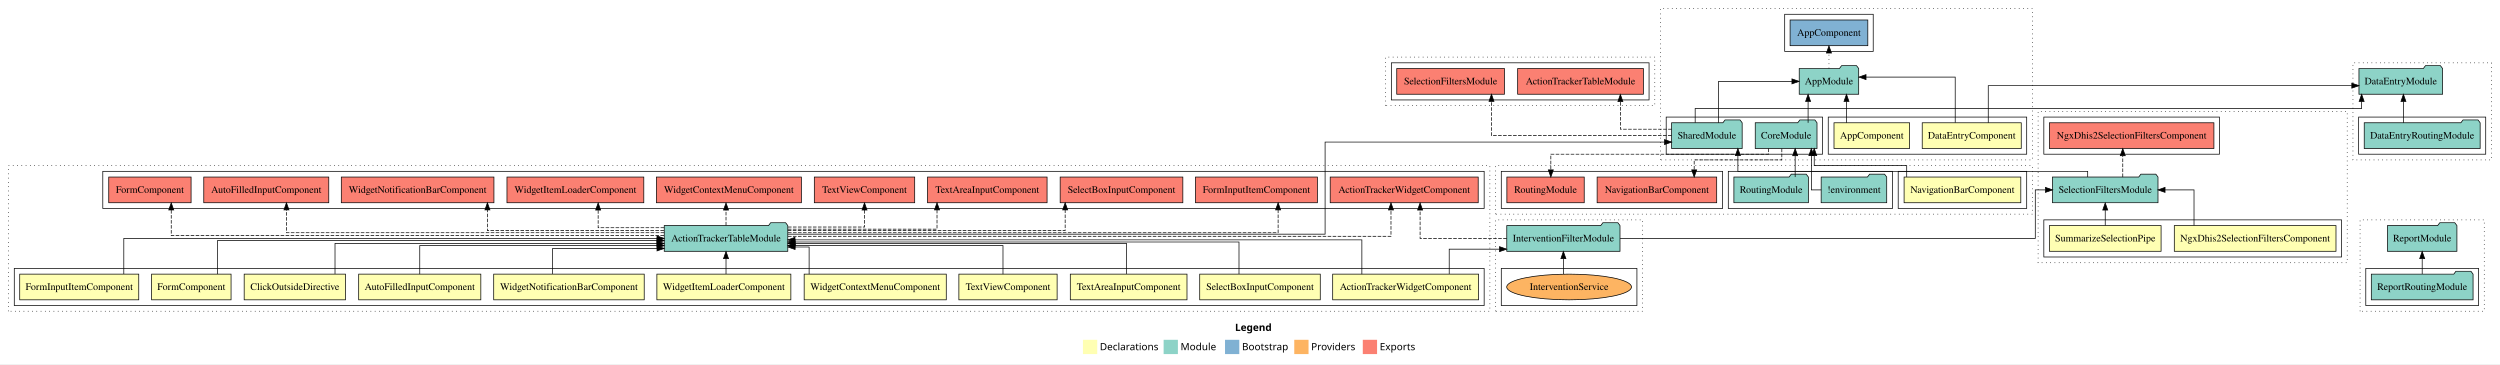
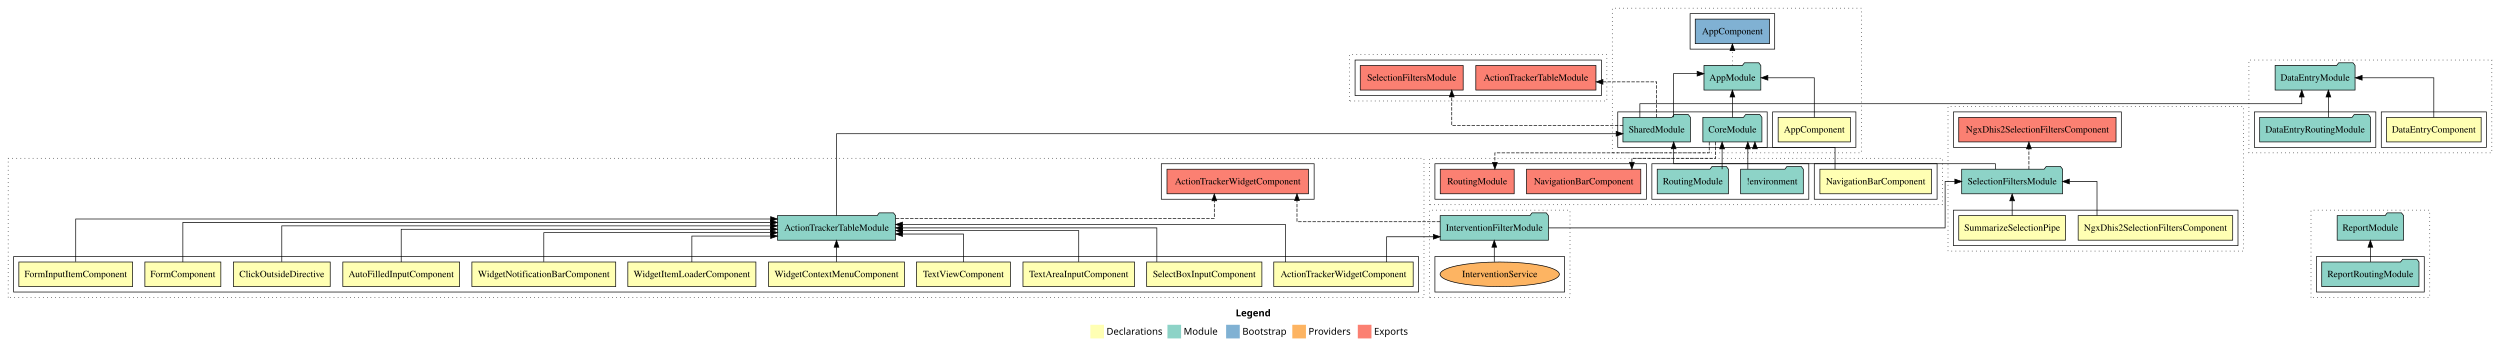
- <svg xmlns="http://www.w3.org/2000/svg" width="3502pt" height="510pt" viewBox="0.00 0.00 3502.00 510.00">
+ <svg xmlns="http://www.w3.org/2000/svg" width="3664pt" height="510pt" viewBox="0.00 0.00 3664.00 510.00">
  <g id="graph0" class="graph" transform="scale(1 1) rotate(0) translate(4 506)">
-     <polygon fill="#ffffff" stroke="transparent" points="-4,4 -4,-506 3498,-506 3498,4 -4,4" />
-     <text text-anchor="start" x="1726.009" y="-42.4" font-family="sans-serif" font-weight="bold" font-size="14.00" fill="#000000">Legend</text>
-     <polygon fill="#ffffb3" stroke="transparent" points="1513,-10 1513,-30 1533,-30 1533,-10 1513,-10" />
-     <text text-anchor="start" x="1536.629" y="-15.4" font-family="sans-serif" font-size="14.00" fill="#000000">  Declarations</text>
-     <polygon fill="#8dd3c7" stroke="transparent" points="1626,-10 1626,-30 1646,-30 1646,-10 1626,-10" />
-     <text text-anchor="start" x="1649.725" y="-15.4" font-family="sans-serif" font-size="14.00" fill="#000000">  Module</text>
-     <polygon fill="#80b1d3" stroke="transparent" points="1712,-10 1712,-30 1732,-30 1732,-10 1712,-10" />
-     <text text-anchor="start" x="1735.781" y="-15.4" font-family="sans-serif" font-size="14.00" fill="#000000">  Bootstrap</text>
-     <polygon fill="#fdb462" stroke="transparent" points="1809,-10 1809,-30 1829,-30 1829,-10 1809,-10" />
-     <text text-anchor="start" x="1832.673" y="-15.4" font-family="sans-serif" font-size="14.00" fill="#000000">  Providers</text>
-     <polygon fill="#fb8072" stroke="transparent" points="1905,-10 1905,-30 1925,-30 1925,-10 1905,-10" />
-     <text text-anchor="start" x="1928.726" y="-15.4" font-family="sans-serif" font-size="14.00" fill="#000000">  Exports</text>
+     <polygon fill="#ffffff" stroke="transparent" points="-4,4 -4,-506 3660,-506 3660,4 -4,4" />
+     <text text-anchor="start" x="1807.009" y="-42.4" font-family="sans-serif" font-weight="bold" font-size="14.00" fill="#000000">Legend</text>
+     <polygon fill="#ffffb3" stroke="transparent" points="1594,-10 1594,-30 1614,-30 1614,-10 1594,-10" />
+     <text text-anchor="start" x="1617.629" y="-15.4" font-family="sans-serif" font-size="14.00" fill="#000000">  Declarations</text>
+     <polygon fill="#8dd3c7" stroke="transparent" points="1707,-10 1707,-30 1727,-30 1727,-10 1707,-10" />
+     <text text-anchor="start" x="1730.725" y="-15.4" font-family="sans-serif" font-size="14.00" fill="#000000">  Module</text>
+     <polygon fill="#80b1d3" stroke="transparent" points="1793,-10 1793,-30 1813,-30 1813,-10 1793,-10" />
+     <text text-anchor="start" x="1816.781" y="-15.4" font-family="sans-serif" font-size="14.00" fill="#000000">  Bootstrap</text>
+     <polygon fill="#fdb462" stroke="transparent" points="1890,-10 1890,-30 1910,-30 1910,-10 1890,-10" />
+     <text text-anchor="start" x="1913.673" y="-15.4" font-family="sans-serif" font-size="14.00" fill="#000000">  Providers</text>
+     <polygon fill="#fb8072" stroke="transparent" points="1986,-10 1986,-30 2006,-30 2006,-10 1986,-10" />
+     <text text-anchor="start" x="2009.726" y="-15.4" font-family="sans-serif" font-size="14.00" fill="#000000">  Exports</text>
    <g id="clust1" class="cluster">
      <polygon fill="none" stroke="#000000" stroke-dasharray="1,5" points="8,-70 8,-274 2083,-274 2083,-70 8,-70" />
    </g>
    <g id="clust2" class="cluster">
      <polygon fill="none" stroke="#000000" points="16,-78 16,-130 2075,-130 2075,-78 16,-78" />
    </g>
    <g id="clust15" class="cluster">
-       <polygon fill="none" stroke="#000000" points="140,-214 140,-266 2075,-266 2075,-214 140,-214" />
+       <polygon fill="none" stroke="#000000" points="1698,-214 1698,-266 1922,-266 1922,-214 1698,-214" />
    </g>
    <g id="clust18" class="cluster">
-       <polygon fill="none" stroke="#000000" stroke-dasharray="1,5" points="2322,-282 2322,-494 2843,-494 2843,-282 2322,-282" />
+       <polygon fill="none" stroke="#000000" stroke-dasharray="1,5" points="2359,-282 2359,-494 2724,-494 2724,-282 2359,-282" />
    </g>
    <g id="clust19" class="cluster">
-       <polygon fill="none" stroke="#000000" points="2557,-290 2557,-342 2835,-342 2835,-290 2557,-290" />
-     </g>
-     <g id="clust22" class="cluster">
-       <polygon fill="none" stroke="#000000" points="2330,-290 2330,-342 2549,-342 2549,-290 2330,-290" />
-     </g>
-     <g id="clust24" class="cluster">
-       <polygon fill="none" stroke="#000000" points="2496,-434 2496,-486 2620,-486 2620,-434 2496,-434" />
+       <polygon fill="none" stroke="#000000" points="2594,-290 2594,-342 2716,-342 2716,-290 2594,-290" />
+     </g>
+     <g id="clust21" class="cluster">
+       <polygon fill="none" stroke="#000000" points="2367,-290 2367,-342 2586,-342 2586,-290 2367,-290" />
+     </g>
+     <g id="clust23" class="cluster">
+       <polygon fill="none" stroke="#000000" points="2473,-434 2473,-486 2597,-486 2597,-434 2473,-434" />
+     </g>
+     <g id="clust25" class="cluster">
+       <polygon fill="none" stroke="#000000" stroke-dasharray="1,5" points="2091,-206 2091,-274 2843,-274 2843,-206 2091,-206" />
    </g>
    <g id="clust26" class="cluster">
-       <polygon fill="none" stroke="#000000" stroke-dasharray="1,5" points="2091,-206 2091,-274 2843,-274 2843,-206 2091,-206" />
-     </g>
-     <g id="clust27" class="cluster">
      <polygon fill="none" stroke="#000000" points="2655,-214 2655,-266 2835,-266 2835,-214 2655,-214" />
    </g>
+     <g id="clust28" class="cluster">
+       <polygon fill="none" stroke="#000000" points="2417,-214 2417,-266 2647,-266 2647,-214 2417,-214" />
+     </g>
    <g id="clust29" class="cluster">
-       <polygon fill="none" stroke="#000000" points="2417,-214 2417,-266 2647,-266 2647,-214 2417,-214" />
-     </g>
-     <g id="clust30" class="cluster">
      <polygon fill="none" stroke="#000000" points="2099,-214 2099,-266 2409,-266 2409,-214 2099,-214" />
    </g>
+     <g id="clust32" class="cluster">
+       <polygon fill="none" stroke="#000000" stroke-dasharray="1,5" points="3292,-282 3292,-418 3648,-418 3648,-282 3292,-282" />
+     </g>
    <g id="clust33" class="cluster">
-       <polygon fill="none" stroke="#000000" stroke-dasharray="1,5" points="3292,-282 3292,-418 3486,-418 3486,-282 3292,-282" />
-     </g>
-     <g id="clust36" class="cluster">
+       <polygon fill="none" stroke="#000000" points="3486,-290 3486,-342 3640,-342 3640,-290 3486,-290" />
+     </g>
+     <g id="clust35" class="cluster">
      <polygon fill="none" stroke="#000000" points="3300,-290 3300,-342 3478,-342 3478,-290 3300,-290" />
    </g>
-     <g id="clust46" class="cluster">
+     <g id="clust45" class="cluster">
      <polygon fill="none" stroke="#000000" stroke-dasharray="1,5" points="2091,-70 2091,-198 2297,-198 2297,-70 2091,-70" />
    </g>
+     <g id="clust51" class="cluster">
+       <polygon fill="none" stroke="#000000" points="2099,-78 2099,-130 2289,-130 2289,-78 2099,-78" />
+     </g>
    <g id="clust52" class="cluster">
-       <polygon fill="none" stroke="#000000" points="2099,-78 2099,-130 2289,-130 2289,-78 2099,-78" />
-     </g>
-     <g id="clust53" class="cluster">
-       <polygon fill="none" stroke="#000000" stroke-dasharray="1,5" points="3302,-70 3302,-198 3476,-198 3476,-70 3302,-70" />
-     </g>
-     <g id="clust55" class="cluster">
-       <polygon fill="none" stroke="#000000" points="3310,-78 3310,-130 3468,-130 3468,-78 3310,-78" />
+       <polygon fill="none" stroke="#000000" stroke-dasharray="1,5" points="3383,-70 3383,-198 3557,-198 3557,-70 3383,-70" />
+     </g>
+     <g id="clust54" class="cluster">
+       <polygon fill="none" stroke="#000000" points="3391,-78 3391,-130 3549,-130 3549,-78 3391,-78" />
+     </g>
+     <g id="clust70" class="cluster">
+       <polygon fill="none" stroke="#000000" stroke-dasharray="1,5" points="2851,-138 2851,-350 3284,-350 3284,-138 2851,-138" />
    </g>
    <g id="clust71" class="cluster">
-       <polygon fill="none" stroke="#000000" stroke-dasharray="1,5" points="2851,-138 2851,-350 3284,-350 3284,-138 2851,-138" />
-     </g>
-     <g id="clust72" class="cluster">
      <polygon fill="none" stroke="#000000" points="2859,-146 2859,-198 3276,-198 3276,-146 2859,-146" />
    </g>
-     <g id="clust76" class="cluster">
+     <g id="clust75" class="cluster">
      <polygon fill="none" stroke="#000000" points="2859,-290 2859,-342 3105,-342 3105,-290 2859,-290" />
    </g>
-     <g id="clust79" class="cluster">
-       <polygon fill="none" stroke="#000000" stroke-dasharray="1,5" points="1937,-358 1937,-426 2314,-426 2314,-358 1937,-358" />
-     </g>
-     <g id="clust82" class="cluster">
-       <polygon fill="none" stroke="#000000" points="1945,-366 1945,-418 2306,-418 2306,-366 1945,-366" />
+     <g id="clust78" class="cluster">
+       <polygon fill="none" stroke="#000000" stroke-dasharray="1,5" points="1974,-358 1974,-426 2351,-426 2351,-358 1974,-358" />
+     </g>
+     <g id="clust81" class="cluster">
+       <polygon fill="none" stroke="#000000" points="1982,-366 1982,-418 2343,-418 2343,-366 1982,-366" />
    </g>
    <g id="node1" class="node">
      <polygon fill="#ffffb3" stroke="#000000" points="2067.163,-122 1862.837,-122 1862.837,-86 2067.163,-86 2067.163,-122" />
      <text text-anchor="middle" x="1965" y="-99.8" font-family="Times,serif" font-size="14.00" fill="#000000">ActionTrackerWidgetComponent</text>
    </g>
    <g id="node12" class="node">
-       <polygon fill="#8dd3c7" stroke="#000000" points="1099.542,-190 1096.542,-194 1075.542,-194 1072.542,-190 926.458,-190 926.458,-154 1099.542,-154 1099.542,-190" />
-       <text text-anchor="middle" x="1013" y="-167.8" font-family="Times,serif" font-size="14.00" fill="#000000">ActionTrackerTableModule</text>
+       <polygon fill="#8dd3c7" stroke="#000000" points="1308.542,-190 1305.542,-194 1284.542,-194 1281.542,-190 1135.458,-190 1135.458,-154 1308.542,-154 1308.542,-190" />
+       <text text-anchor="middle" x="1222" y="-167.8" font-family="Times,serif" font-size="14.00" fill="#000000">ActionTrackerTableModule</text>
    </g>
    <g id="edge1" class="edge">
-       <path fill="none" stroke="#000000" d="M1903.701,-122.035C1903.701,-141.576 1903.701,-170 1903.701,-170 1903.701,-170 1109.619,-170 1109.619,-170" />
-       <polygon fill="#000000" stroke="#000000" points="1109.619,-166.5 1099.619,-170 1109.619,-173.5 1109.619,-166.5" />
-     </g>
-     <g id="node36" class="node">
+       <path fill="none" stroke="#000000" d="M1879.889,-122.045C1879.889,-143.662 1879.889,-177 1879.889,-177 1879.889,-177 1318.684,-177 1318.684,-177" />
+       <polygon fill="#000000" stroke="#000000" points="1318.684,-173.5 1308.684,-177 1318.684,-180.5 1318.684,-173.5" />
+     </g>
+     <g id="node27" class="node">
      <polygon fill="#8dd3c7" stroke="#000000" points="2265.302,-190 2262.302,-194 2241.302,-194 2238.302,-190 2106.698,-190 2106.698,-154 2265.302,-154 2265.302,-190" />
      <text text-anchor="middle" x="2186" y="-167.8" font-family="Times,serif" font-size="14.00" fill="#000000">InterventionFilterModule</text>
    </g>
-     <g id="edge35" class="edge">
-       <path fill="none" stroke="#000000" d="M2026.049,-122.24C2026.049,-137.571 2026.049,-157 2026.049,-157 2026.049,-157 2096.493,-157 2096.493,-157" />
-       <polygon fill="#000000" stroke="#000000" points="2096.493,-160.5 2106.493,-157 2096.493,-153.5 2096.493,-160.5" />
+     <g id="edge25" class="edge">
+       <path fill="none" stroke="#000000" d="M2028.31,-122.009C2028.31,-138.049 2028.31,-159 2028.31,-159 2028.31,-159 2096.693,-159 2096.693,-159" />
+       <polygon fill="#000000" stroke="#000000" points="2096.693,-162.5 2106.693,-159 2096.693,-155.5 2096.693,-162.5" />
    </g>
    <g id="node2" class="node">
      <polygon fill="#ffffb3" stroke="#000000" points="669.55,-122 498.45,-122 498.45,-86 669.55,-86 669.55,-122" />
      <text text-anchor="middle" x="584" y="-99.8" font-family="Times,serif" font-size="14.00" fill="#000000">AutoFilledInputComponent</text>
    </g>
    <g id="edge2" class="edge">
-       <path fill="none" stroke="#000000" d="M584,-122.034C584,-139.06 584,-162 584,-162 584,-162 916.444,-162 916.444,-162" />
-       <polygon fill="#000000" stroke="#000000" points="916.444,-165.5 926.444,-162 916.444,-158.5 916.444,-165.5" />
+       <path fill="none" stroke="#000000" d="M584,-122.035C584,-141.576 584,-170 584,-170 584,-170 1125.293,-170 1125.293,-170" />
+       <polygon fill="#000000" stroke="#000000" points="1125.293,-173.5 1135.293,-170 1125.293,-166.5 1125.293,-173.5" />
    </g>
    <g id="node3" class="node">
      <polygon fill="#ffffb3" stroke="#000000" points="479.962,-122 338.038,-122 338.038,-86 479.962,-86 479.962,-122" />
      <text text-anchor="middle" x="409" y="-99.8" font-family="Times,serif" font-size="14.00" fill="#000000">ClickOutsideDirective</text>
    </g>
    <g id="edge3" class="edge">
-       <path fill="none" stroke="#000000" d="M465.286,-122.302C465.286,-140.27 465.286,-165 465.286,-165 465.286,-165 916.213,-165 916.213,-165" />
-       <polygon fill="#000000" stroke="#000000" points="916.213,-168.5 926.213,-165 916.213,-161.5 916.213,-168.5" />
+       <path fill="none" stroke="#000000" d="M409,-122.284C409,-143.321 409,-175 409,-175 409,-175 1125.38,-175 1125.38,-175" />
+       <polygon fill="#000000" stroke="#000000" points="1125.38,-178.5 1135.38,-175 1125.38,-171.5 1125.38,-178.5" />
    </g>
    <g id="node4" class="node">
      <polygon fill="#ffffb3" stroke="#000000" points="319.667,-122 208.333,-122 208.333,-86 319.667,-86 319.667,-122" />
      <text text-anchor="middle" x="264" y="-99.8" font-family="Times,serif" font-size="14.00" fill="#000000">FormComponent</text>
    </g>
    <g id="edge4" class="edge">
-       <path fill="none" stroke="#000000" d="M300.654,-122.106C300.654,-141.339 300.654,-169 300.654,-169 300.654,-169 916.365,-169 916.365,-169" />
-       <polygon fill="#000000" stroke="#000000" points="916.365,-172.5 926.365,-169 916.365,-165.5 916.365,-172.5" />
+       <path fill="none" stroke="#000000" d="M264,-122.011C264,-144.485 264,-180 264,-180 264,-180 1125.294,-180 1125.294,-180" />
+       <polygon fill="#000000" stroke="#000000" points="1125.294,-183.5 1135.294,-180 1125.294,-176.5 1125.294,-183.5" />
    </g>
    <g id="node5" class="node">
      <polygon fill="#ffffb3" stroke="#000000" points="190.374,-122 23.626,-122 23.626,-86 190.374,-86 190.374,-122" />
      <text text-anchor="middle" x="107" y="-99.8" font-family="Times,serif" font-size="14.00" fill="#000000">FormInputItemComponent</text>
    </g>
    <g id="edge5" class="edge">
-       <path fill="none" stroke="#000000" d="M169.427,-122.223C169.427,-142.365 169.427,-172 169.427,-172 169.427,-172 916.294,-172 916.294,-172" />
-       <polygon fill="#000000" stroke="#000000" points="916.294,-175.5 926.294,-172 916.294,-168.5 916.294,-175.5" />
+       <path fill="none" stroke="#000000" d="M107,-122.38C107,-146.279 107,-185 107,-185 107,-185 1125.436,-185 1125.436,-185" />
+       <polygon fill="#000000" stroke="#000000" points="1125.436,-188.5 1135.436,-185 1125.436,-181.5 1125.436,-188.5" />
    </g>
    <g id="node6" class="node">
      <polygon fill="#ffffb3" stroke="#000000" points="1845.428,-122 1676.572,-122 1676.572,-86 1845.428,-86 1845.428,-122" />
      <text text-anchor="middle" x="1761" y="-99.8" font-family="Times,serif" font-size="14.00" fill="#000000">SelectBoxInputComponent</text>
    </g>
    <g id="edge6" class="edge">
-       <path fill="none" stroke="#000000" d="M1731.586,-122.222C1731.586,-140.828 1731.586,-167 1731.586,-167 1731.586,-167 1109.678,-167 1109.678,-167" />
-       <polygon fill="#000000" stroke="#000000" points="1109.678,-163.5 1099.678,-167 1109.678,-170.5 1109.678,-163.5" />
+       <path fill="none" stroke="#000000" d="M1691.477,-122.223C1691.477,-142.365 1691.477,-172 1691.477,-172 1691.477,-172 1318.657,-172 1318.657,-172" />
+       <polygon fill="#000000" stroke="#000000" points="1318.657,-168.5 1308.657,-172 1318.657,-175.5 1318.657,-168.5" />
    </g>
    <g id="node7" class="node">
      <polygon fill="#ffffb3" stroke="#000000" points="1658.738,-122 1495.262,-122 1495.262,-86 1658.738,-86 1658.738,-122" />
      <text text-anchor="middle" x="1577" y="-99.8" font-family="Times,serif" font-size="14.00" fill="#000000">TextAreaInputComponent</text>
    </g>
    <g id="edge7" class="edge">
-       <path fill="none" stroke="#000000" d="M1574.047,-122.302C1574.047,-140.27 1574.047,-165 1574.047,-165 1574.047,-165 1109.741,-165 1109.741,-165" />
-       <polygon fill="#000000" stroke="#000000" points="1109.741,-161.5 1099.741,-165 1109.741,-168.5 1109.741,-161.5" />
+       <path fill="none" stroke="#000000" d="M1577,-122.169C1577,-141.09 1577,-168 1577,-168 1577,-168 1318.843,-168 1318.843,-168" />
+       <polygon fill="#000000" stroke="#000000" points="1318.843,-164.5 1308.843,-168 1318.843,-171.5 1318.843,-164.5" />
    </g>
    <g id="node8" class="node">
      <polygon fill="#ffffb3" stroke="#000000" points="1476.809,-122 1339.191,-122 1339.191,-86 1476.809,-86 1476.809,-122" />
      <text text-anchor="middle" x="1408" y="-99.8" font-family="Times,serif" font-size="14.00" fill="#000000">TextViewComponent</text>
    </g>
    <g id="edge8" class="edge">
-       <path fill="none" stroke="#000000" d="M1400.982,-122.034C1400.982,-139.06 1400.982,-162 1400.982,-162 1400.982,-162 1109.588,-162 1109.588,-162" />
-       <polygon fill="#000000" stroke="#000000" points="1109.588,-158.5 1099.588,-162 1109.588,-165.5 1109.588,-158.5" />
+       <path fill="none" stroke="#000000" d="M1408,-122.022C1408,-139.373 1408,-163 1408,-163 1408,-163 1318.738,-163 1318.738,-163" />
+       <polygon fill="#000000" stroke="#000000" points="1318.738,-159.5 1308.738,-163 1318.738,-166.5 1318.738,-159.5" />
    </g>
    <g id="node9" class="node">
      <polygon fill="#ffffb3" stroke="#000000" points="1321.535,-122 1122.465,-122 1122.465,-86 1321.535,-86 1321.535,-122" />
      <text text-anchor="middle" x="1222" y="-99.8" font-family="Times,serif" font-size="14.00" fill="#000000">WidgetContextMenuComponent</text>
    </g>
    <g id="edge9" class="edge">
-       <path fill="none" stroke="#000000" d="M1129.414,-122.027C1129.414,-138.398 1129.414,-160 1129.414,-160 1129.414,-160 1109.737,-160 1109.737,-160" />
-       <polygon fill="#000000" stroke="#000000" points="1109.737,-156.5 1099.737,-160 1109.737,-163.5 1109.737,-156.5" />
+       <path fill="none" stroke="#000000" d="M1222,-122.223C1222,-122.223 1222,-143.727 1222,-143.727" />
+       <polygon fill="#000000" stroke="#000000" points="1218.5,-143.727 1222,-153.727 1225.5,-143.727 1218.5,-143.727" />
    </g>
    <g id="node10" class="node">
      <polygon fill="#ffffb3" stroke="#000000" points="1103.842,-122 916.158,-122 916.158,-86 1103.842,-86 1103.842,-122" />
      <text text-anchor="middle" x="1010" y="-99.8" font-family="Times,serif" font-size="14.00" fill="#000000">WidgetItemLoaderComponent</text>
    </g>
    <g id="edge10" class="edge">
-       <path fill="none" stroke="#000000" d="M1013,-122.223C1013,-122.223 1013,-143.727 1013,-143.727" />
-       <polygon fill="#000000" stroke="#000000" points="1009.5,-143.727 1013,-153.727 1016.5,-143.727 1009.5,-143.727" />
+       <path fill="none" stroke="#000000" d="M1010,-122.027C1010,-138.398 1010,-160 1010,-160 1010,-160 1125.466,-160 1125.466,-160" />
+       <polygon fill="#000000" stroke="#000000" points="1125.466,-163.5 1135.466,-160 1125.466,-156.5 1125.466,-163.5" />
    </g>
    <g id="node11" class="node">
      <polygon fill="#ffffb3" stroke="#000000" points="898.404,-122 687.596,-122 687.596,-86 898.404,-86 898.404,-122" />
      <text text-anchor="middle" x="793" y="-99.8" font-family="Times,serif" font-size="14.00" fill="#000000">WidgetNotificationBarComponent</text>
    </g>
    <g id="edge11" class="edge">
-       <path fill="none" stroke="#000000" d="M770.11,-122.282C770.11,-137.948 770.11,-158 770.11,-158 770.11,-158 916.34,-158 916.34,-158" />
-       <polygon fill="#000000" stroke="#000000" points="916.34,-161.5 926.34,-158 916.34,-154.5 916.34,-161.5" />
+       <path fill="none" stroke="#000000" d="M793,-122.302C793,-140.27 793,-165 793,-165 793,-165 1125.444,-165 1125.444,-165" />
+       <polygon fill="#000000" stroke="#000000" points="1125.444,-168.5 1135.444,-165 1125.444,-161.5 1125.444,-168.5" />
    </g>
    <g id="node13" class="node">
-       <polygon fill="#fb8072" stroke="#000000" points="2066.663,-258 1859.337,-258 1859.337,-222 2066.663,-222 2066.663,-258" />
-       <text text-anchor="middle" x="1963" y="-235.8" font-family="Times,serif" font-size="14.00" fill="#000000">ActionTrackerWidgetComponent </text>
+       <polygon fill="#fb8072" stroke="#000000" points="1913.663,-258 1706.337,-258 1706.337,-222 1913.663,-222 1913.663,-258" />
+       <text text-anchor="middle" x="1810" y="-235.8" font-family="Times,serif" font-size="14.00" fill="#000000">ActionTrackerWidgetComponent </text>
    </g>
    <g id="edge12" class="edge">
-       <path fill="none" stroke="#000000" stroke-dasharray="5,2" d="M1099.795,-175C1331.036,-175 1944.484,-175 1944.484,-175 1944.484,-175 1944.484,-211.894 1944.484,-211.894" />
-       <polygon fill="#000000" stroke="#000000" points="1940.984,-211.894 1944.484,-221.894 1947.984,-211.894 1940.984,-211.894" />
+       <path fill="none" stroke="#000000" stroke-dasharray="5,2" d="M1308.819,-186C1464.645,-186 1775.691,-186 1775.691,-186 1775.691,-186 1775.691,-211.718 1775.691,-211.718" />
+       <polygon fill="#000000" stroke="#000000" points="1772.191,-211.718 1775.691,-221.718 1779.191,-211.718 1772.191,-211.718" />
+     </g>
+     <g id="node17" class="node">
+       <polygon fill="#8dd3c7" stroke="#000000" points="2473.423,-334 2470.423,-338 2449.423,-338 2446.423,-334 2374.577,-334 2374.577,-298 2473.423,-298 2473.423,-334" />
+       <text text-anchor="middle" x="2424" y="-311.8" font-family="Times,serif" font-size="14.00" fill="#000000">SharedModule</text>
+     </g>
+     <g id="edge33" class="edge">
+       <path fill="none" stroke="#000000" d="M1222,-190.041C1222,-227.448 1222,-310 1222,-310 1222,-310 2364.639,-310 2364.639,-310" />
+       <polygon fill="#000000" stroke="#000000" points="2364.639,-313.5 2374.639,-310 2364.639,-306.5 2364.639,-313.5" />
    </g>
    <g id="node14" class="node">
-       <polygon fill="#fb8072" stroke="#000000" points="456.55,-258 281.45,-258 281.45,-222 456.55,-222 456.55,-258" />
-       <text text-anchor="middle" x="369" y="-235.8" font-family="Times,serif" font-size="14.00" fill="#000000">AutoFilledInputComponent </text>
+       <polygon fill="#ffffb3" stroke="#000000" points="2707.94,-334 2602.06,-334 2602.06,-298 2707.94,-298 2707.94,-334" />
+       <text text-anchor="middle" x="2655" y="-311.8" font-family="Times,serif" font-size="14.00" fill="#000000">AppComponent</text>
+     </g>
+     <g id="node15" class="node">
+       <polygon fill="#8dd3c7" stroke="#000000" points="2576.657,-410 2573.657,-414 2552.657,-414 2549.657,-410 2493.343,-410 2493.343,-374 2576.657,-374 2576.657,-410" />
+       <text text-anchor="middle" x="2535" y="-387.8" font-family="Times,serif" font-size="14.00" fill="#000000">AppModule</text>
    </g>
    <g id="edge13" class="edge">
-       <path fill="none" stroke="#000000" stroke-dasharray="5,2" d="M926.413,-180C756.821,-180 397.272,-180 397.272,-180 397.272,-180 397.272,-211.998 397.272,-211.998" />
-       <polygon fill="#000000" stroke="#000000" points="393.772,-211.998 397.272,-221.998 400.772,-211.998 393.772,-211.998" />
-     </g>
-     <g id="node15" class="node">
-       <polygon fill="#fb8072" stroke="#000000" points="263.666,-258 148.334,-258 148.334,-222 263.666,-222 263.666,-258" />
-       <text text-anchor="middle" x="206" y="-235.8" font-family="Times,serif" font-size="14.00" fill="#000000">FormComponent </text>
+       <path fill="none" stroke="#000000" d="M2655,-334.011C2655,-356.485 2655,-392 2655,-392 2655,-392 2586.97,-392 2586.97,-392" />
+       <polygon fill="#000000" stroke="#000000" points="2586.97,-388.5 2576.97,-392 2586.97,-395.5 2586.97,-388.5" />
+     </g>
+     <g id="node18" class="node">
+       <polygon fill="#80b1d3" stroke="#000000" points="2589.439,-478 2480.561,-478 2480.561,-442 2589.439,-442 2589.439,-478" />
+       <text text-anchor="middle" x="2535" y="-455.8" font-family="Times,serif" font-size="14.00" fill="#000000">AppComponent </text>
+     </g>
+     <g id="edge16" class="edge">
+       <path fill="none" stroke="#000000" stroke-dasharray="1,5" d="M2535,-410.223C2535,-410.223 2535,-431.727 2535,-431.727" />
+       <polygon fill="#000000" stroke="#000000" points="2531.5,-431.727 2535,-441.727 2538.5,-431.727 2531.5,-431.727" />
+     </g>
+     <g id="node16" class="node">
+       <polygon fill="#8dd3c7" stroke="#000000" points="2578.262,-334 2575.262,-338 2554.262,-338 2551.262,-334 2491.738,-334 2491.738,-298 2578.262,-298 2578.262,-334" />
+       <text text-anchor="middle" x="2535" y="-311.8" font-family="Times,serif" font-size="14.00" fill="#000000">CoreModule</text>
    </g>
    <g id="edge14" class="edge">
-       <path fill="none" stroke="#000000" stroke-dasharray="5,2" d="M926.116,-176C723.328,-176 235.875,-176 235.875,-176 235.875,-176 235.875,-211.831 235.875,-211.831" />
-       <polygon fill="#000000" stroke="#000000" points="232.375,-211.831 235.875,-221.831 239.375,-211.831 232.375,-211.831" />
-     </g>
-     <g id="node16" class="node">
-       <polygon fill="#fb8072" stroke="#000000" points="1841.374,-258 1670.626,-258 1670.626,-222 1841.374,-222 1841.374,-258" />
-       <text text-anchor="middle" x="1756" y="-235.8" font-family="Times,serif" font-size="14.00" fill="#000000">FormInputItemComponent </text>
-     </g>
-     <g id="edge15" class="edge">
-       <path fill="none" stroke="#000000" stroke-dasharray="5,2" d="M1099.84,-180C1301.877,-180 1786.387,-180 1786.387,-180 1786.387,-180 1786.387,-211.998 1786.387,-211.998" />
-       <polygon fill="#000000" stroke="#000000" points="1782.887,-211.998 1786.387,-221.998 1789.887,-211.998 1782.887,-211.998" />
-     </g>
-     <g id="node17" class="node">
-       <polygon fill="#fb8072" stroke="#000000" points="1652.928,-258 1481.072,-258 1481.072,-222 1652.928,-222 1652.928,-258" />
-       <text text-anchor="middle" x="1567" y="-235.8" font-family="Times,serif" font-size="14.00" fill="#000000">SelectBoxInputComponent </text>
-     </g>
-     <g id="edge16" class="edge">
-       <path fill="none" stroke="#000000" stroke-dasharray="5,2" d="M1099.585,-183C1236.616,-183 1488.084,-183 1488.084,-183 1488.084,-183 1488.084,-211.965 1488.084,-211.965" />
-       <polygon fill="#000000" stroke="#000000" points="1484.584,-211.965 1488.084,-221.965 1491.584,-211.965 1484.584,-211.965" />
-     </g>
-     <g id="node18" class="node">
-       <polygon fill="#fb8072" stroke="#000000" points="1462.738,-258 1295.262,-258 1295.262,-222 1462.738,-222 1462.738,-258" />
-       <text text-anchor="middle" x="1379" y="-235.8" font-family="Times,serif" font-size="14.00" fill="#000000">TextAreaInputComponent </text>
-     </g>
-     <g id="edge17" class="edge">
-       <path fill="none" stroke="#000000" stroke-dasharray="5,2" d="M1099.685,-185C1186.9,-185 1308.574,-185 1308.574,-185 1308.574,-185 1308.574,-211.991 1308.574,-211.991" />
-       <polygon fill="#000000" stroke="#000000" points="1305.074,-211.991 1308.574,-221.991 1312.074,-211.991 1305.074,-211.991" />
-     </g>
-     <g id="node19" class="node">
-       <polygon fill="#fb8072" stroke="#000000" points="1277.309,-258 1136.691,-258 1136.691,-222 1277.309,-222 1277.309,-258" />
-       <text text-anchor="middle" x="1207" y="-235.8" font-family="Times,serif" font-size="14.00" fill="#000000">TextViewComponent </text>
-     </g>
-     <g id="edge18" class="edge">
-       <path fill="none" stroke="#000000" stroke-dasharray="5,2" d="M1099.786,-188C1151.44,-188 1207,-188 1207,-188 1207,-188 1207,-211.813 1207,-211.813" />
-       <polygon fill="#000000" stroke="#000000" points="1203.5,-211.813 1207,-221.813 1210.5,-211.813 1203.5,-211.813" />
-     </g>
-     <g id="node20" class="node">
-       <polygon fill="#fb8072" stroke="#000000" points="1118.534,-258 915.466,-258 915.466,-222 1118.534,-222 1118.534,-258" />
-       <text text-anchor="middle" x="1017" y="-235.8" font-family="Times,serif" font-size="14.00" fill="#000000">WidgetContextMenuComponent </text>
-     </g>
-     <g id="edge19" class="edge">
-       <path fill="none" stroke="#000000" stroke-dasharray="5,2" d="M1013,-190.223C1013,-190.223 1013,-211.727 1013,-211.727" />
-       <polygon fill="#000000" stroke="#000000" points="1009.5,-211.727 1013,-221.727 1016.5,-211.727 1009.5,-211.727" />
-     </g>
-     <g id="node21" class="node">
-       <polygon fill="#fb8072" stroke="#000000" points="897.842,-258 706.158,-258 706.158,-222 897.842,-222 897.842,-258" />
-       <text text-anchor="middle" x="802" y="-235.8" font-family="Times,serif" font-size="14.00" fill="#000000">WidgetItemLoaderComponent </text>
-     </g>
-     <g id="edge20" class="edge">
-       <path fill="none" stroke="#000000" stroke-dasharray="5,2" d="M926.331,-187C880.612,-187 833.89,-187 833.89,-187 833.89,-187 833.89,-211.76 833.89,-211.76" />
-       <polygon fill="#000000" stroke="#000000" points="830.39,-211.76 833.89,-221.76 837.39,-211.76 830.39,-211.76" />
+       <path fill="none" stroke="#000000" d="M2535,-334.011C2535,-334.011 2535,-363.855 2535,-363.855" />
+       <polygon fill="#000000" stroke="#000000" points="2531.5,-363.855 2535,-373.855 2538.5,-363.855 2531.5,-363.855" />
    </g>
    <g id="node22" class="node">
-       <polygon fill="#fb8072" stroke="#000000" points="687.904,-258 474.096,-258 474.096,-222 687.904,-222 687.904,-258" />
-       <text text-anchor="middle" x="581" y="-235.8" font-family="Times,serif" font-size="14.00" fill="#000000">WidgetNotificationBarComponent </text>
-     </g>
-     <g id="edge21" class="edge">
-       <path fill="none" stroke="#000000" stroke-dasharray="5,2" d="M926.062,-183C827.036,-183 678.787,-183 678.787,-183 678.787,-183 678.787,-211.965 678.787,-211.965" />
-       <polygon fill="#000000" stroke="#000000" points="675.287,-211.965 678.787,-221.965 682.287,-211.965 675.287,-211.965" />
-     </g>
-     <g id="node27" class="node">
-       <polygon fill="#8dd3c7" stroke="#000000" points="2436.423,-334 2433.423,-338 2412.423,-338 2409.423,-334 2337.577,-334 2337.577,-298 2436.423,-298 2436.423,-334" />
-       <text text-anchor="middle" x="2387" y="-311.8" font-family="Times,serif" font-size="14.00" fill="#000000">SharedModule</text>
-     </g>
-     <g id="edge43" class="edge">
-       <path fill="none" stroke="#000000" d="M1099.647,-178C1314.059,-178 1852.191,-178 1852.191,-178 1852.191,-178 1852.191,-307 1852.191,-307 1852.191,-307 2327.645,-307 2327.645,-307" />
-       <polygon fill="#000000" stroke="#000000" points="2327.645,-310.5 2337.645,-307 2327.645,-303.5 2327.645,-310.5" />
-     </g>
-     <g id="node23" class="node">
-       <polygon fill="#ffffb3" stroke="#000000" points="2670.94,-334 2565.06,-334 2565.06,-298 2670.94,-298 2670.94,-334" />
-       <text text-anchor="middle" x="2618" y="-311.8" font-family="Times,serif" font-size="14.00" fill="#000000">AppComponent</text>
-     </g>
-     <g id="node25" class="node">
-       <polygon fill="#8dd3c7" stroke="#000000" points="2599.657,-410 2596.657,-414 2575.657,-414 2572.657,-410 2516.343,-410 2516.343,-374 2599.657,-374 2599.657,-410" />
-       <text text-anchor="middle" x="2558" y="-387.8" font-family="Times,serif" font-size="14.00" fill="#000000">AppModule</text>
-     </g>
-     <g id="edge22" class="edge">
-       <path fill="none" stroke="#000000" d="M2582.554,-334.011C2582.554,-334.011 2582.554,-363.855 2582.554,-363.855" />
-       <polygon fill="#000000" stroke="#000000" points="2579.054,-363.855 2582.554,-373.855 2586.054,-363.855 2579.054,-363.855" />
-     </g>
-     <g id="node24" class="node">
-       <polygon fill="#ffffb3" stroke="#000000" points="2827.363,-334 2688.637,-334 2688.637,-298 2827.363,-298 2827.363,-334" />
-       <text text-anchor="middle" x="2758" y="-311.8" font-family="Times,serif" font-size="14.00" fill="#000000">DataEntryComponent</text>
-     </g>
-     <g id="edge23" class="edge">
-       <path fill="none" stroke="#000000" d="M2734.856,-334.199C2734.856,-358.356 2734.856,-398 2734.856,-398 2734.856,-398 2609.912,-398 2609.912,-398" />
-       <polygon fill="#000000" stroke="#000000" points="2609.912,-394.5 2599.912,-398 2609.912,-401.5 2609.912,-394.5" />
-     </g>
-     <g id="node34" class="node">
-       <polygon fill="#8dd3c7" stroke="#000000" points="3417.58,-410 3414.58,-414 3393.58,-414 3390.58,-410 3300.42,-410 3300.42,-374 3417.58,-374 3417.58,-410" />
-       <text text-anchor="middle" x="3359" y="-387.8" font-family="Times,serif" font-size="14.00" fill="#000000">DataEntryModule</text>
-     </g>
-     <g id="edge32" class="edge">
-       <path fill="none" stroke="#000000" d="M2781.144,-334.027C2781.144,-354.767 2781.144,-386 2781.144,-386 2781.144,-386 3290.412,-386 3290.412,-386" />
-       <polygon fill="#000000" stroke="#000000" points="3290.412,-389.5 3300.412,-386 3290.412,-382.5 3290.412,-389.5" />
-     </g>
-     <g id="node28" class="node">
-       <polygon fill="#80b1d3" stroke="#000000" points="2612.439,-478 2503.561,-478 2503.561,-442 2612.439,-442 2612.439,-478" />
-       <text text-anchor="middle" x="2558" y="-455.8" font-family="Times,serif" font-size="14.00" fill="#000000">AppComponent </text>
-     </g>
-     <g id="edge26" class="edge">
-       <path fill="none" stroke="#000000" stroke-dasharray="1,5" d="M2558,-410.223C2558,-410.223 2558,-431.727 2558,-431.727" />
-       <polygon fill="#000000" stroke="#000000" points="2554.5,-431.727 2558,-441.727 2561.5,-431.727 2554.5,-431.727" />
-     </g>
-     <g id="node26" class="node">
-       <polygon fill="#8dd3c7" stroke="#000000" points="2541.262,-334 2538.262,-338 2517.262,-338 2514.262,-334 2454.738,-334 2454.738,-298 2541.262,-298 2541.262,-334" />
-       <text text-anchor="middle" x="2498" y="-311.8" font-family="Times,serif" font-size="14.00" fill="#000000">CoreModule</text>
-     </g>
-     <g id="edge24" class="edge">
-       <path fill="none" stroke="#000000" d="M2528.776,-334.011C2528.776,-334.011 2528.776,-363.855 2528.776,-363.855" />
-       <polygon fill="#000000" stroke="#000000" points="2525.276,-363.855 2528.776,-373.855 2532.276,-363.855 2525.276,-363.855" />
-     </g>
-     <g id="node32" class="node">
      <polygon fill="#fb8072" stroke="#000000" points="2400.752,-258 2233.248,-258 2233.248,-222 2400.752,-222 2400.752,-258" />
      <text text-anchor="middle" x="2317" y="-235.8" font-family="Times,serif" font-size="14.00" fill="#000000">NavigationBarComponent </text>
    </g>
-     <g id="edge30" class="edge">
-       <path fill="none" stroke="#000000" stroke-dasharray="5,2" d="M2491.977,-297.806C2491.977,-289.722 2491.977,-282 2491.977,-282 2491.977,-282 2369.207,-282 2369.207,-282 2369.207,-282 2369.207,-268.055 2369.207,-268.055" />
-       <polygon fill="#000000" stroke="#000000" points="2372.707,-268.055 2369.207,-258.055 2365.707,-268.056 2372.707,-268.055" />
-     </g>
-     <g id="node33" class="node">
+     <g id="edge20" class="edge">
+       <path fill="none" stroke="#000000" stroke-dasharray="5,2" d="M2510.477,-297.945C2510.477,-286.561 2510.477,-274 2510.477,-274 2510.477,-274 2387.707,-274 2387.707,-274 2387.707,-274 2387.707,-268.194 2387.707,-268.194" />
+       <polygon fill="#000000" stroke="#000000" points="2391.207,-268.194 2387.707,-258.194 2384.207,-268.195 2391.207,-268.194" />
+     </g>
+     <g id="node23" class="node">
      <polygon fill="#fb8072" stroke="#000000" points="2215.168,-258 2106.832,-258 2106.832,-222 2215.168,-222 2215.168,-258" />
      <text text-anchor="middle" x="2161" y="-235.8" font-family="Times,serif" font-size="14.00" fill="#000000">RoutingModule </text>
    </g>
-     <g id="edge31" class="edge">
-       <path fill="none" stroke="#000000" stroke-dasharray="5,2" d="M2473.298,-297.942C2473.298,-293.505 2473.298,-290 2473.298,-290 2473.298,-290 2168.406,-290 2168.406,-290 2168.406,-290 2168.406,-268.051 2168.406,-268.051" />
-       <polygon fill="#000000" stroke="#000000" points="2171.906,-268.051 2168.406,-258.051 2164.906,-268.051 2171.906,-268.051" />
-     </g>
-     <g id="edge25" class="edge">
-       <path fill="none" stroke="#000000" d="M2403.404,-334.011C2403.404,-356.485 2403.404,-392 2403.404,-392 2403.404,-392 2506.164,-392 2506.164,-392" />
-       <polygon fill="#000000" stroke="#000000" points="2506.164,-395.5 2516.164,-392 2506.164,-388.5 2506.164,-395.5" />
-     </g>
-     <g id="edge34" class="edge">
-       <path fill="none" stroke="#000000" d="M2370.596,-334.11C2370.596,-343.897 2370.596,-354 2370.596,-354 2370.596,-354 3304.181,-354 3304.181,-354 3304.181,-354 3304.181,-363.89 3304.181,-363.89" />
-       <polygon fill="#000000" stroke="#000000" points="3300.681,-363.89 3304.181,-373.89 3307.681,-363.89 3300.681,-363.89" />
-     </g>
-     <g id="node44" class="node">
-       <polygon fill="#fb8072" stroke="#000000" points="2298.043,-410 2121.957,-410 2121.957,-374 2298.043,-374 2298.043,-410" />
-       <text text-anchor="middle" x="2210" y="-387.8" font-family="Times,serif" font-size="14.00" fill="#000000">ActionTrackerTableModule </text>
-     </g>
-     <g id="edge45" class="edge">
-       <path fill="none" stroke="#000000" stroke-dasharray="5,2" d="M2337.713,-325C2304.164,-325 2265.823,-325 2265.823,-325 2265.823,-325 2265.823,-363.692 2265.823,-363.692" />
-       <polygon fill="#000000" stroke="#000000" points="2262.323,-363.692 2265.823,-373.692 2269.323,-363.692 2262.323,-363.692" />
-     </g>
-     <g id="node45" class="node">
-       <polygon fill="#fb8072" stroke="#000000" points="2103.422,-410 1952.578,-410 1952.578,-374 2103.422,-374 2103.422,-410" />
-       <text text-anchor="middle" x="2028" y="-387.8" font-family="Times,serif" font-size="14.00" fill="#000000">SelectionFiltersModule </text>
-     </g>
-     <g id="edge46" class="edge">
-       <path fill="none" stroke="#000000" stroke-dasharray="5,2" d="M2337.514,-316C2251.914,-316 2085.271,-316 2085.271,-316 2085.271,-316 2085.271,-363.989 2085.271,-363.989" />
-       <polygon fill="#000000" stroke="#000000" points="2081.771,-363.989 2085.271,-373.989 2088.771,-363.989 2081.771,-363.989" />
-     </g>
-     <g id="node29" class="node">
+     <g id="edge21" class="edge">
+       <path fill="none" stroke="#000000" stroke-dasharray="5,2" d="M2501.048,-297.806C2501.048,-289.722 2501.048,-282 2501.048,-282 2501.048,-282 2186.906,-282 2186.906,-282 2186.906,-282 2186.906,-268.055 2186.906,-268.055" />
+       <polygon fill="#000000" stroke="#000000" points="2190.406,-268.055 2186.906,-258.055 2183.406,-268.056 2190.406,-268.055" />
+     </g>
+     <g id="edge15" class="edge">
+       <path fill="none" stroke="#000000" d="M2448.606,-334.199C2448.606,-358.356 2448.606,-398 2448.606,-398 2448.606,-398 2483.321,-398 2483.321,-398" />
+       <polygon fill="#000000" stroke="#000000" points="2483.321,-401.5 2493.321,-398 2483.321,-394.5 2483.321,-401.5" />
+     </g>
+     <g id="node25" class="node">
+       <polygon fill="#8dd3c7" stroke="#000000" points="3447.58,-410 3444.58,-414 3423.58,-414 3420.58,-410 3330.42,-410 3330.42,-374 3447.58,-374 3447.58,-410" />
+       <text text-anchor="middle" x="3389" y="-387.8" font-family="Times,serif" font-size="14.00" fill="#000000">DataEntryModule</text>
+     </g>
+     <g id="edge24" class="edge">
+       <path fill="none" stroke="#000000" d="M2399.394,-334.11C2399.394,-343.897 2399.394,-354 2399.394,-354 2399.394,-354 3369.487,-354 3369.487,-354 3369.487,-354 3369.487,-363.89 3369.487,-363.89" />
+       <polygon fill="#000000" stroke="#000000" points="3365.987,-363.89 3369.487,-373.89 3372.987,-363.89 3365.987,-363.89" />
+     </g>
+     <g id="node35" class="node">
+       <polygon fill="#fb8072" stroke="#000000" points="2335.043,-410 2158.957,-410 2158.957,-374 2335.043,-374 2335.043,-410" />
+       <text text-anchor="middle" x="2247" y="-387.8" font-family="Times,serif" font-size="14.00" fill="#000000">ActionTrackerTableModule </text>
+     </g>
+     <g id="edge35" class="edge">
+       <path fill="none" stroke="#000000" stroke-dasharray="5,2" d="M2424,-334.027C2424,-354.767 2424,-386 2424,-386 2424,-386 2345.241,-386 2345.241,-386" />
+       <polygon fill="#000000" stroke="#000000" points="2345.241,-382.5 2335.241,-386 2345.241,-389.5 2345.241,-382.5" />
+     </g>
+     <g id="node36" class="node">
+       <polygon fill="#fb8072" stroke="#000000" points="2140.422,-410 1989.578,-410 1989.578,-374 2140.422,-374 2140.422,-410" />
+       <text text-anchor="middle" x="2065" y="-387.8" font-family="Times,serif" font-size="14.00" fill="#000000">SelectionFiltersModule </text>
+     </g>
+     <g id="edge36" class="edge">
+       <path fill="none" stroke="#000000" stroke-dasharray="5,2" d="M2374.746,-322C2289.548,-322 2123.689,-322 2123.689,-322 2123.689,-322 2123.689,-363.973 2123.689,-363.973" />
+       <polygon fill="#000000" stroke="#000000" points="2120.189,-363.973 2123.689,-373.973 2127.189,-363.973 2120.189,-363.973" />
+     </g>
+     <g id="node19" class="node">
      <polygon fill="#ffffb3" stroke="#000000" points="2826.752,-258 2663.248,-258 2663.248,-222 2826.752,-222 2826.752,-258" />
      <text text-anchor="middle" x="2745" y="-235.8" font-family="Times,serif" font-size="14.00" fill="#000000">NavigationBarComponent</text>
    </g>
-     <g id="edge27" class="edge">
-       <path fill="none" stroke="#000000" d="M2666.922,-258.194C2666.922,-266.278 2666.922,-274 2666.922,-274 2666.922,-274 2537.365,-274 2537.365,-274 2537.365,-274 2537.365,-287.945 2537.365,-287.945" />
-       <polygon fill="#000000" stroke="#000000" points="2533.865,-287.944 2537.365,-297.945 2540.865,-287.945 2533.865,-287.944" />
-     </g>
-     <g id="node30" class="node">
+     <g id="edge17" class="edge">
+       <path fill="none" stroke="#000000" d="M2685.422,-258.051C2685.422,-272.373 2685.422,-290 2685.422,-290 2685.422,-290 2568.017,-290 2568.017,-290 2568.017,-290 2568.017,-290.794 2568.017,-290.794" />
+       <polygon fill="#000000" stroke="#000000" points="2564.517,-287.942 2568.017,-297.942 2571.517,-287.942 2564.517,-287.942" />
+     </g>
+     <g id="node20" class="node">
      <polygon fill="#8dd3c7" stroke="#000000" points="2638.923,-258 2635.923,-262 2614.923,-262 2611.923,-258 2547.077,-258 2547.077,-222 2638.923,-222 2638.923,-258" />
      <text text-anchor="middle" x="2593" y="-235.8" font-family="Times,serif" font-size="14.00" fill="#000000">!environment</text>
    </g>
-     <g id="edge28" class="edge">
-       <path fill="none" stroke="#000000" d="M2547.184,-240C2539.175,-240 2533.349,-240 2533.349,-240 2533.349,-240 2533.349,-287.989 2533.349,-287.989" />
-       <polygon fill="#000000" stroke="#000000" points="2529.85,-287.989 2533.349,-297.989 2536.85,-287.989 2529.85,-287.989" />
-     </g>
-     <g id="node31" class="node">
+     <g id="edge18" class="edge">
+       <path fill="none" stroke="#000000" d="M2557.653,-258.011C2557.653,-258.011 2557.653,-287.855 2557.653,-287.855" />
+       <polygon fill="#000000" stroke="#000000" points="2554.153,-287.855 2557.653,-297.855 2561.153,-287.855 2554.153,-287.855" />
+     </g>
+     <g id="node21" class="node">
      <polygon fill="#8dd3c7" stroke="#000000" points="2529.168,-258 2526.168,-262 2505.168,-262 2502.168,-258 2424.832,-258 2424.832,-222 2529.168,-222 2529.168,-258" />
      <text text-anchor="middle" x="2477" y="-235.8" font-family="Times,serif" font-size="14.00" fill="#000000">RoutingModule</text>
    </g>
-     <g id="edge29" class="edge">
-       <path fill="none" stroke="#000000" d="M2510.655,-258.011C2510.655,-258.011 2510.655,-287.855 2510.655,-287.855" />
-       <polygon fill="#000000" stroke="#000000" points="2507.155,-287.855 2510.655,-297.855 2514.155,-287.855 2507.155,-287.855" />
-     </g>
-     <g id="node35" class="node">
+     <g id="edge19" class="edge">
+       <path fill="none" stroke="#000000" d="M2519.905,-258.011C2519.905,-258.011 2519.905,-287.855 2519.905,-287.855" />
+       <polygon fill="#000000" stroke="#000000" points="2516.405,-287.855 2519.905,-297.855 2523.405,-287.855 2516.405,-287.855" />
+     </g>
+     <g id="node24" class="node">
+       <polygon fill="#ffffb3" stroke="#000000" points="3632.363,-334 3493.637,-334 3493.637,-298 3632.363,-298 3632.363,-334" />
+       <text text-anchor="middle" x="3563" y="-311.8" font-family="Times,serif" font-size="14.00" fill="#000000">DataEntryComponent</text>
+     </g>
+     <g id="edge22" class="edge">
+       <path fill="none" stroke="#000000" d="M3563,-334.011C3563,-356.485 3563,-392 3563,-392 3563,-392 3457.909,-392 3457.909,-392" />
+       <polygon fill="#000000" stroke="#000000" points="3457.909,-388.5 3447.909,-392 3457.908,-395.5 3457.909,-388.5" />
+     </g>
+     <g id="node26" class="node">
      <polygon fill="#8dd3c7" stroke="#000000" points="3470.198,-334 3467.198,-338 3446.198,-338 3443.198,-334 3307.802,-334 3307.802,-298 3470.198,-298 3470.198,-334" />
      <text text-anchor="middle" x="3389" y="-311.8" font-family="Times,serif" font-size="14.00" fill="#000000">DataEntryRoutingModule</text>
    </g>
-     <g id="edge33" class="edge">
-       <path fill="none" stroke="#000000" d="M3362.721,-334.011C3362.721,-334.011 3362.721,-363.855 3362.721,-363.855" />
-       <polygon fill="#000000" stroke="#000000" points="3359.221,-363.855 3362.721,-373.855 3366.221,-363.855 3359.221,-363.855" />
-     </g>
-     <g id="edge36" class="edge">
-       <path fill="none" stroke="#000000" stroke-dasharray="5,2" d="M2106.665,-172C2050.556,-172 1985.266,-172 1985.266,-172 1985.266,-172 1985.266,-211.777 1985.266,-211.777" />
-       <polygon fill="#000000" stroke="#000000" points="1981.766,-211.777 1985.266,-221.777 1988.766,-211.777 1981.766,-211.777" />
-     </g>
-     <g id="node42" class="node">
+     <g id="edge23" class="edge">
+       <path fill="none" stroke="#000000" d="M3408.513,-334.011C3408.513,-334.011 3408.513,-363.855 3408.513,-363.855" />
+       <polygon fill="#000000" stroke="#000000" points="3405.013,-363.855 3408.513,-373.855 3412.013,-363.855 3405.013,-363.855" />
+     </g>
+     <g id="edge26" class="edge">
+       <path fill="none" stroke="#000000" stroke-dasharray="5,2" d="M2106.609,-181C2021.012,-181 1896.861,-181 1896.861,-181 1896.861,-181 1896.861,-211.977 1896.861,-211.977" />
+       <polygon fill="#000000" stroke="#000000" points="1893.361,-211.977 1896.861,-221.977 1900.361,-211.977 1893.361,-211.977" />
+     </g>
+     <g id="node33" class="node">
      <polygon fill="#8dd3c7" stroke="#000000" points="3018.923,-258 3015.923,-262 2994.923,-262 2991.923,-258 2871.077,-258 2871.077,-222 3018.923,-222 3018.923,-258" />
      <text text-anchor="middle" x="2945" y="-235.8" font-family="Times,serif" font-size="14.00" fill="#000000">SelectionFiltersModule</text>
    </g>
-     <g id="edge41" class="edge">
-       <path fill="none" stroke="#000000" d="M2265.407,-172C2441.044,-172 2847.03,-172 2847.03,-172 2847.03,-172 2847.03,-240 2847.03,-240 2847.03,-240 2861.247,-240 2861.247,-240" />
-       <polygon fill="#000000" stroke="#000000" points="2861.247,-243.5 2871.247,-240 2861.247,-236.5 2861.247,-243.5" />
-     </g>
-     <g id="node37" class="node">
+     <g id="edge31" class="edge">
+       <path fill="none" stroke="#000000" d="M2265.374,-172C2440.936,-172 2846.752,-172 2846.752,-172 2846.752,-172 2846.752,-240 2846.752,-240 2846.752,-240 2861.038,-240 2861.038,-240" />
+       <polygon fill="#000000" stroke="#000000" points="2861.038,-243.5 2871.038,-240 2861.038,-236.5 2861.038,-243.5" />
+     </g>
+     <g id="node28" class="node">
      <ellipse fill="#fdb462" stroke="#000000" cx="2194" cy="-104" rx="87.377" ry="18" />
      <text text-anchor="middle" x="2194" y="-99.8" font-family="Times,serif" font-size="14.00" fill="#000000">InterventionService</text>
    </g>
-     <g id="edge37" class="edge">
+     <g id="edge27" class="edge">
      <path fill="none" stroke="#000000" d="M2186,-122.223C2186,-122.223 2186,-143.727 2186,-143.727" />
      <polygon fill="#000000" stroke="#000000" points="2182.5,-143.727 2186,-153.727 2189.5,-143.727 2182.5,-143.727" />
    </g>
-     <g id="node38" class="node">
-       <polygon fill="#8dd3c7" stroke="#000000" points="3460.27,-122 3457.27,-126 3436.27,-126 3433.27,-122 3317.73,-122 3317.73,-86 3460.27,-86 3460.27,-122" />
-       <text text-anchor="middle" x="3389" y="-99.8" font-family="Times,serif" font-size="14.00" fill="#000000">ReportRoutingModule</text>
-     </g>
-     <g id="node39" class="node">
-       <polygon fill="#8dd3c7" stroke="#000000" points="3437.653,-190 3434.653,-194 3413.653,-194 3410.653,-190 3340.347,-190 3340.347,-154 3437.653,-154 3437.653,-190" />
-       <text text-anchor="middle" x="3389" y="-167.8" font-family="Times,serif" font-size="14.00" fill="#000000">ReportModule</text>
-     </g>
-     <g id="edge38" class="edge">
-       <path fill="none" stroke="#000000" d="M3389,-122.223C3389,-122.223 3389,-143.727 3389,-143.727" />
-       <polygon fill="#000000" stroke="#000000" points="3385.5,-143.727 3389,-153.727 3392.5,-143.727 3385.5,-143.727" />
-     </g>
-     <g id="node40" class="node">
+     <g id="node29" class="node">
+       <polygon fill="#8dd3c7" stroke="#000000" points="3541.27,-122 3538.27,-126 3517.27,-126 3514.27,-122 3398.73,-122 3398.73,-86 3541.27,-86 3541.27,-122" />
+       <text text-anchor="middle" x="3470" y="-99.8" font-family="Times,serif" font-size="14.00" fill="#000000">ReportRoutingModule</text>
+     </g>
+     <g id="node30" class="node">
+       <polygon fill="#8dd3c7" stroke="#000000" points="3518.653,-190 3515.653,-194 3494.653,-194 3491.653,-190 3421.347,-190 3421.347,-154 3518.653,-154 3518.653,-190" />
+       <text text-anchor="middle" x="3470" y="-167.8" font-family="Times,serif" font-size="14.00" fill="#000000">ReportModule</text>
+     </g>
+     <g id="edge28" class="edge">
+       <path fill="none" stroke="#000000" d="M3470,-122.223C3470,-122.223 3470,-143.727 3470,-143.727" />
+       <polygon fill="#000000" stroke="#000000" points="3466.5,-143.727 3470,-153.727 3473.5,-143.727 3466.5,-143.727" />
+     </g>
+     <g id="node31" class="node">
      <polygon fill="#ffffb3" stroke="#000000" points="3268.253,-190 3041.747,-190 3041.747,-154 3268.253,-154 3268.253,-190" />
      <text text-anchor="middle" x="3155" y="-167.8" font-family="Times,serif" font-size="14.00" fill="#000000">NgxDhis2SelectionFiltersComponent</text>
    </g>
-     <g id="edge39" class="edge">
+     <g id="edge29" class="edge">
      <path fill="none" stroke="#000000" d="M3069.375,-190.223C3069.375,-210.365 3069.375,-240 3069.375,-240 3069.375,-240 3028.787,-240 3028.787,-240" />
      <polygon fill="#000000" stroke="#000000" points="3028.787,-236.5 3018.787,-240 3028.787,-243.5 3028.787,-236.5" />
    </g>
-     <g id="node41" class="node">
+     <g id="node32" class="node">
      <polygon fill="#ffffb3" stroke="#000000" points="3023.245,-190 2866.755,-190 2866.755,-154 3023.245,-154 3023.245,-190" />
      <text text-anchor="middle" x="2945" y="-167.8" font-family="Times,serif" font-size="14.00" fill="#000000">SummarizeSelectionPipe</text>
    </g>
-     <g id="edge40" class="edge">
+     <g id="edge30" class="edge">
      <path fill="none" stroke="#000000" d="M2945,-190.223C2945,-190.223 2945,-211.727 2945,-211.727" />
      <polygon fill="#000000" stroke="#000000" points="2941.5,-211.727 2945,-221.727 2948.5,-211.727 2941.5,-211.727" />
    </g>
-     <g id="edge44" class="edge">
-       <path fill="none" stroke="#000000" d="M2920.43,-258.058C2920.43,-262.495 2920.43,-266 2920.43,-266 2920.43,-266 2430.439,-266 2430.439,-266 2430.439,-266 2430.439,-287.949 2430.439,-287.949" />
-       <polygon fill="#000000" stroke="#000000" points="2426.939,-287.949 2430.439,-297.949 2433.939,-287.949 2426.939,-287.949" />
-     </g>
-     <g id="node43" class="node">
+     <g id="edge34" class="edge">
+       <path fill="none" stroke="#000000" d="M2920.43,-258.058C2920.43,-262.495 2920.43,-266 2920.43,-266 2920.43,-266 2448.939,-266 2448.939,-266 2448.939,-266 2448.939,-287.949 2448.939,-287.949" />
+       <polygon fill="#000000" stroke="#000000" points="2445.439,-287.949 2448.939,-297.949 2452.439,-287.949 2445.439,-287.949" />
+     </g>
+     <g id="node34" class="node">
      <polygon fill="#fb8072" stroke="#000000" points="3097.253,-334 2866.747,-334 2866.747,-298 3097.253,-298 3097.253,-334" />
      <text text-anchor="middle" x="2982" y="-311.8" font-family="Times,serif" font-size="14.00" fill="#000000">NgxDhis2SelectionFiltersComponent </text>
    </g>
-     <g id="edge42" class="edge">
+     <g id="edge32" class="edge">
      <path fill="none" stroke="#000000" stroke-dasharray="5,2" d="M2969.57,-258.011C2969.57,-258.011 2969.57,-287.855 2969.57,-287.855" />
      <polygon fill="#000000" stroke="#000000" points="2966.07,-287.855 2969.57,-297.855 2973.07,-287.855 2966.07,-287.855" />
    </g>
  </g>
</svg>
